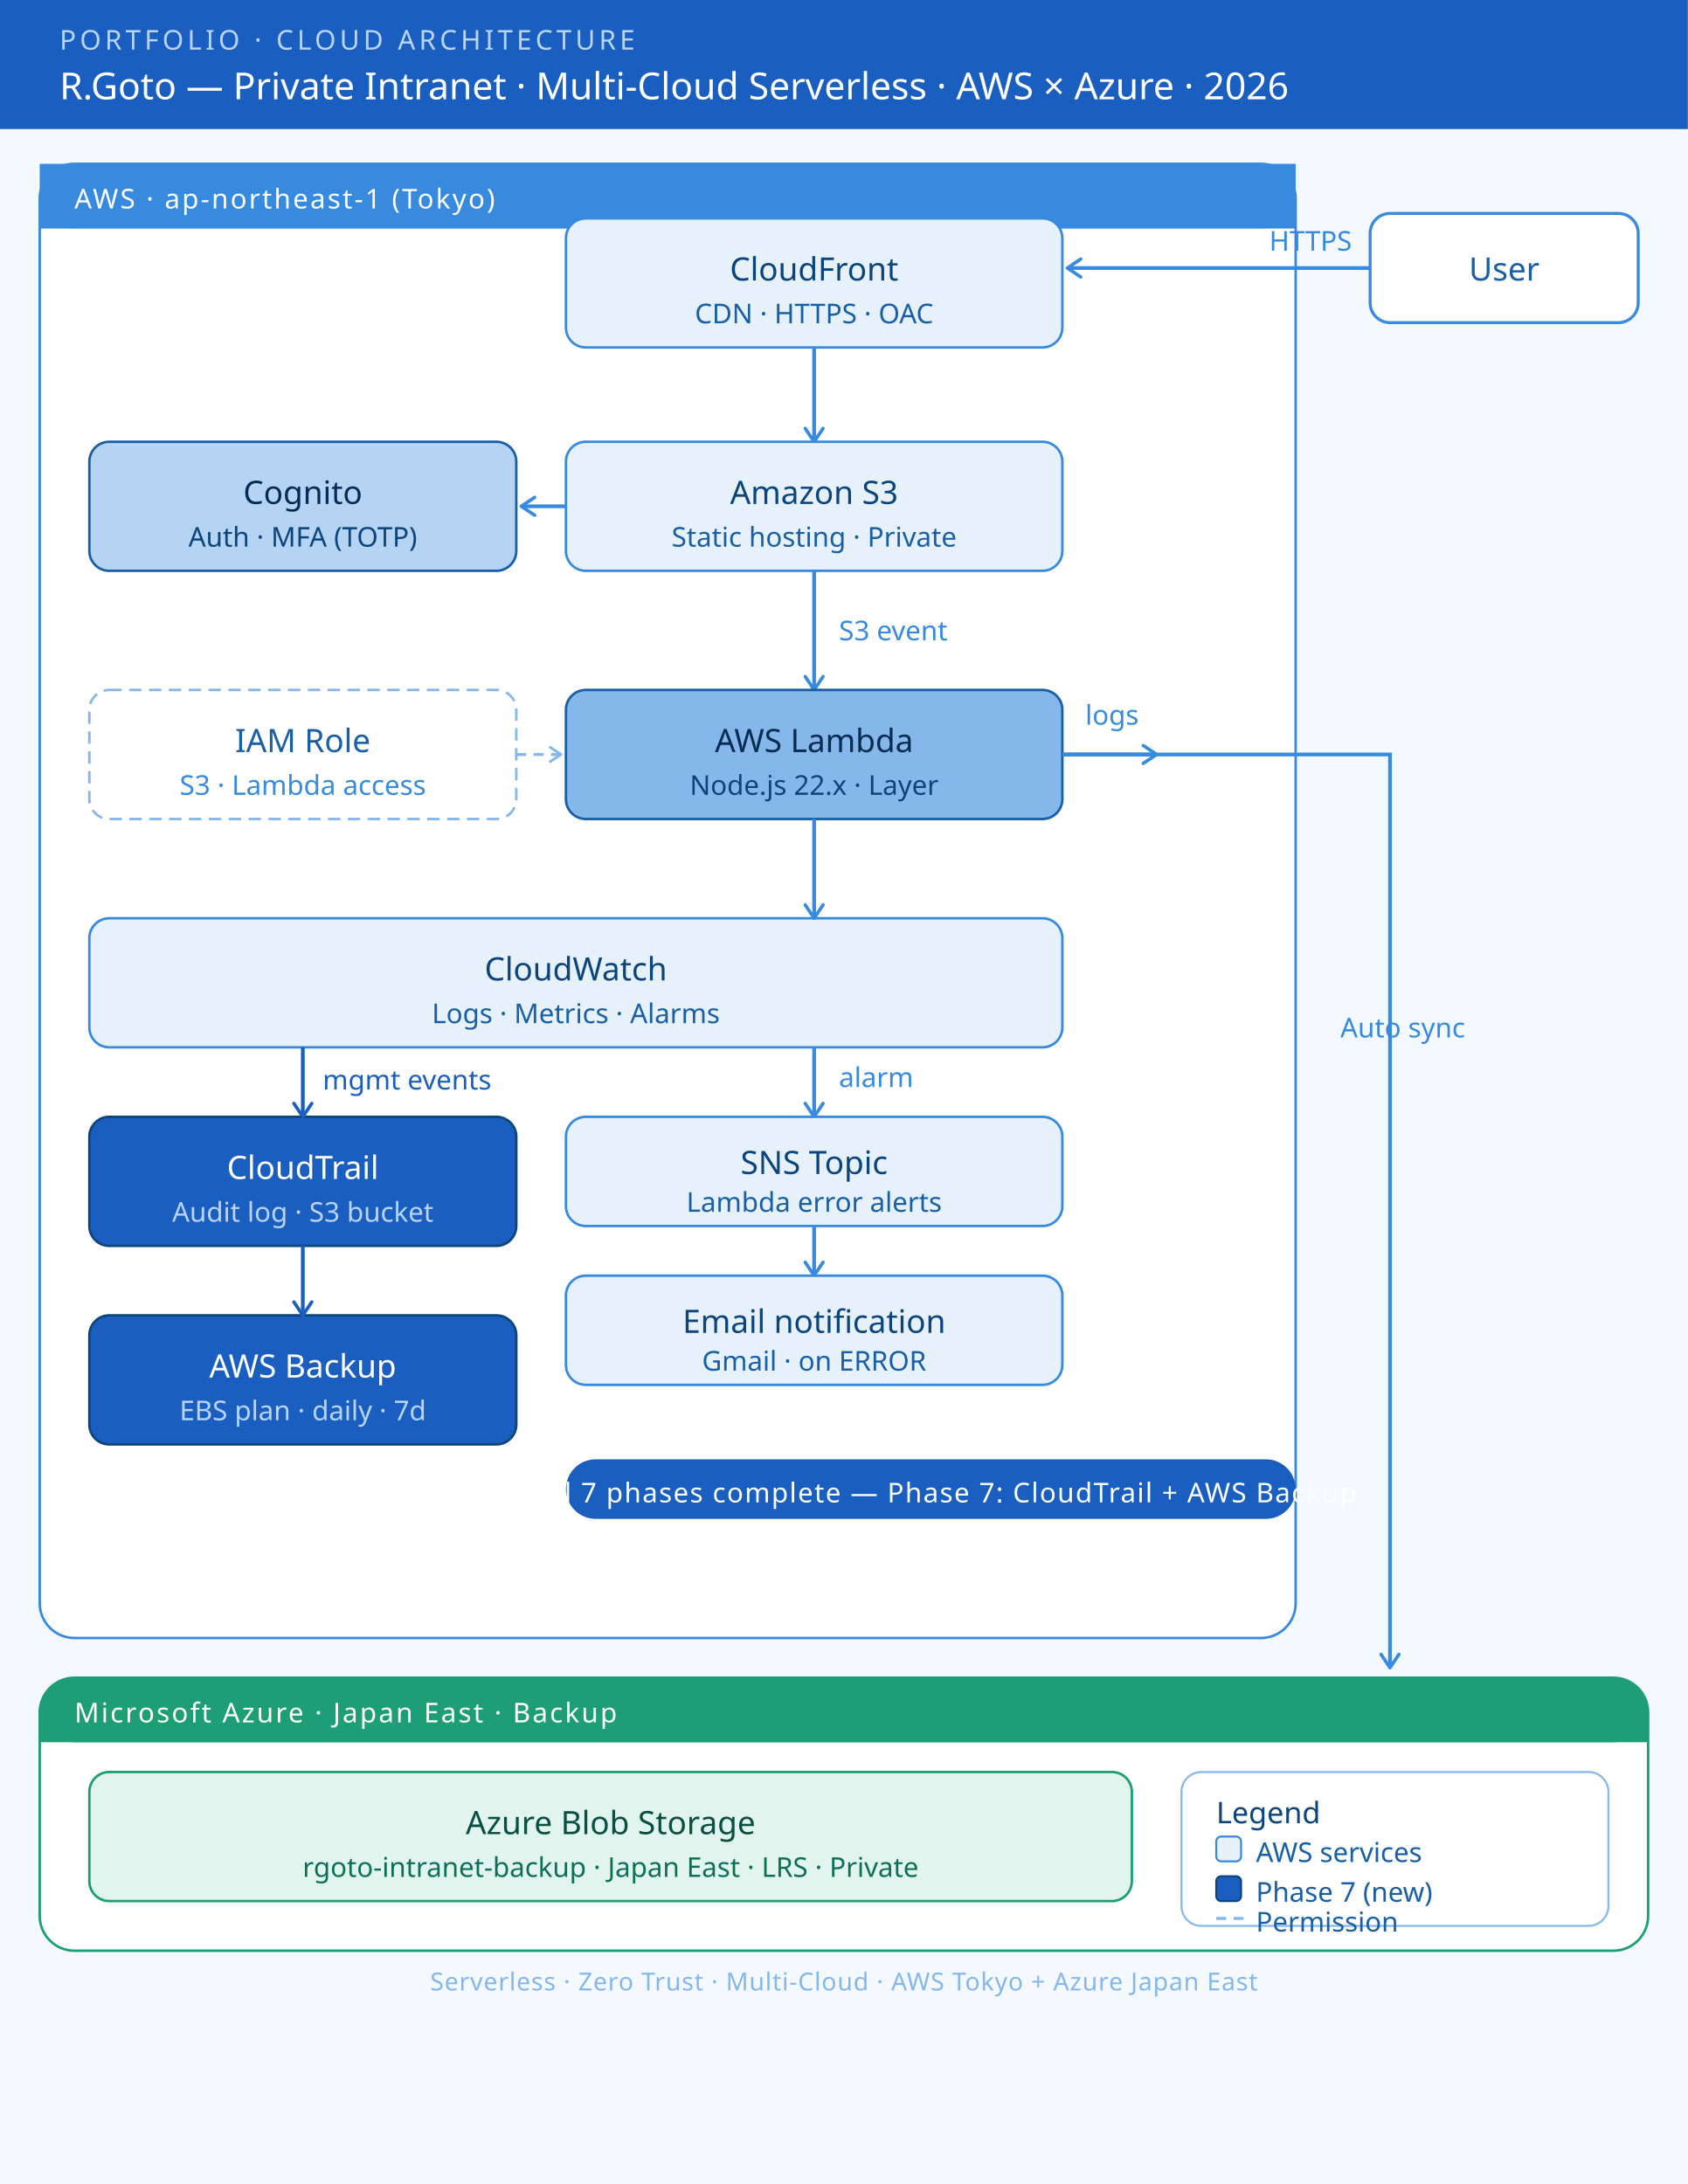
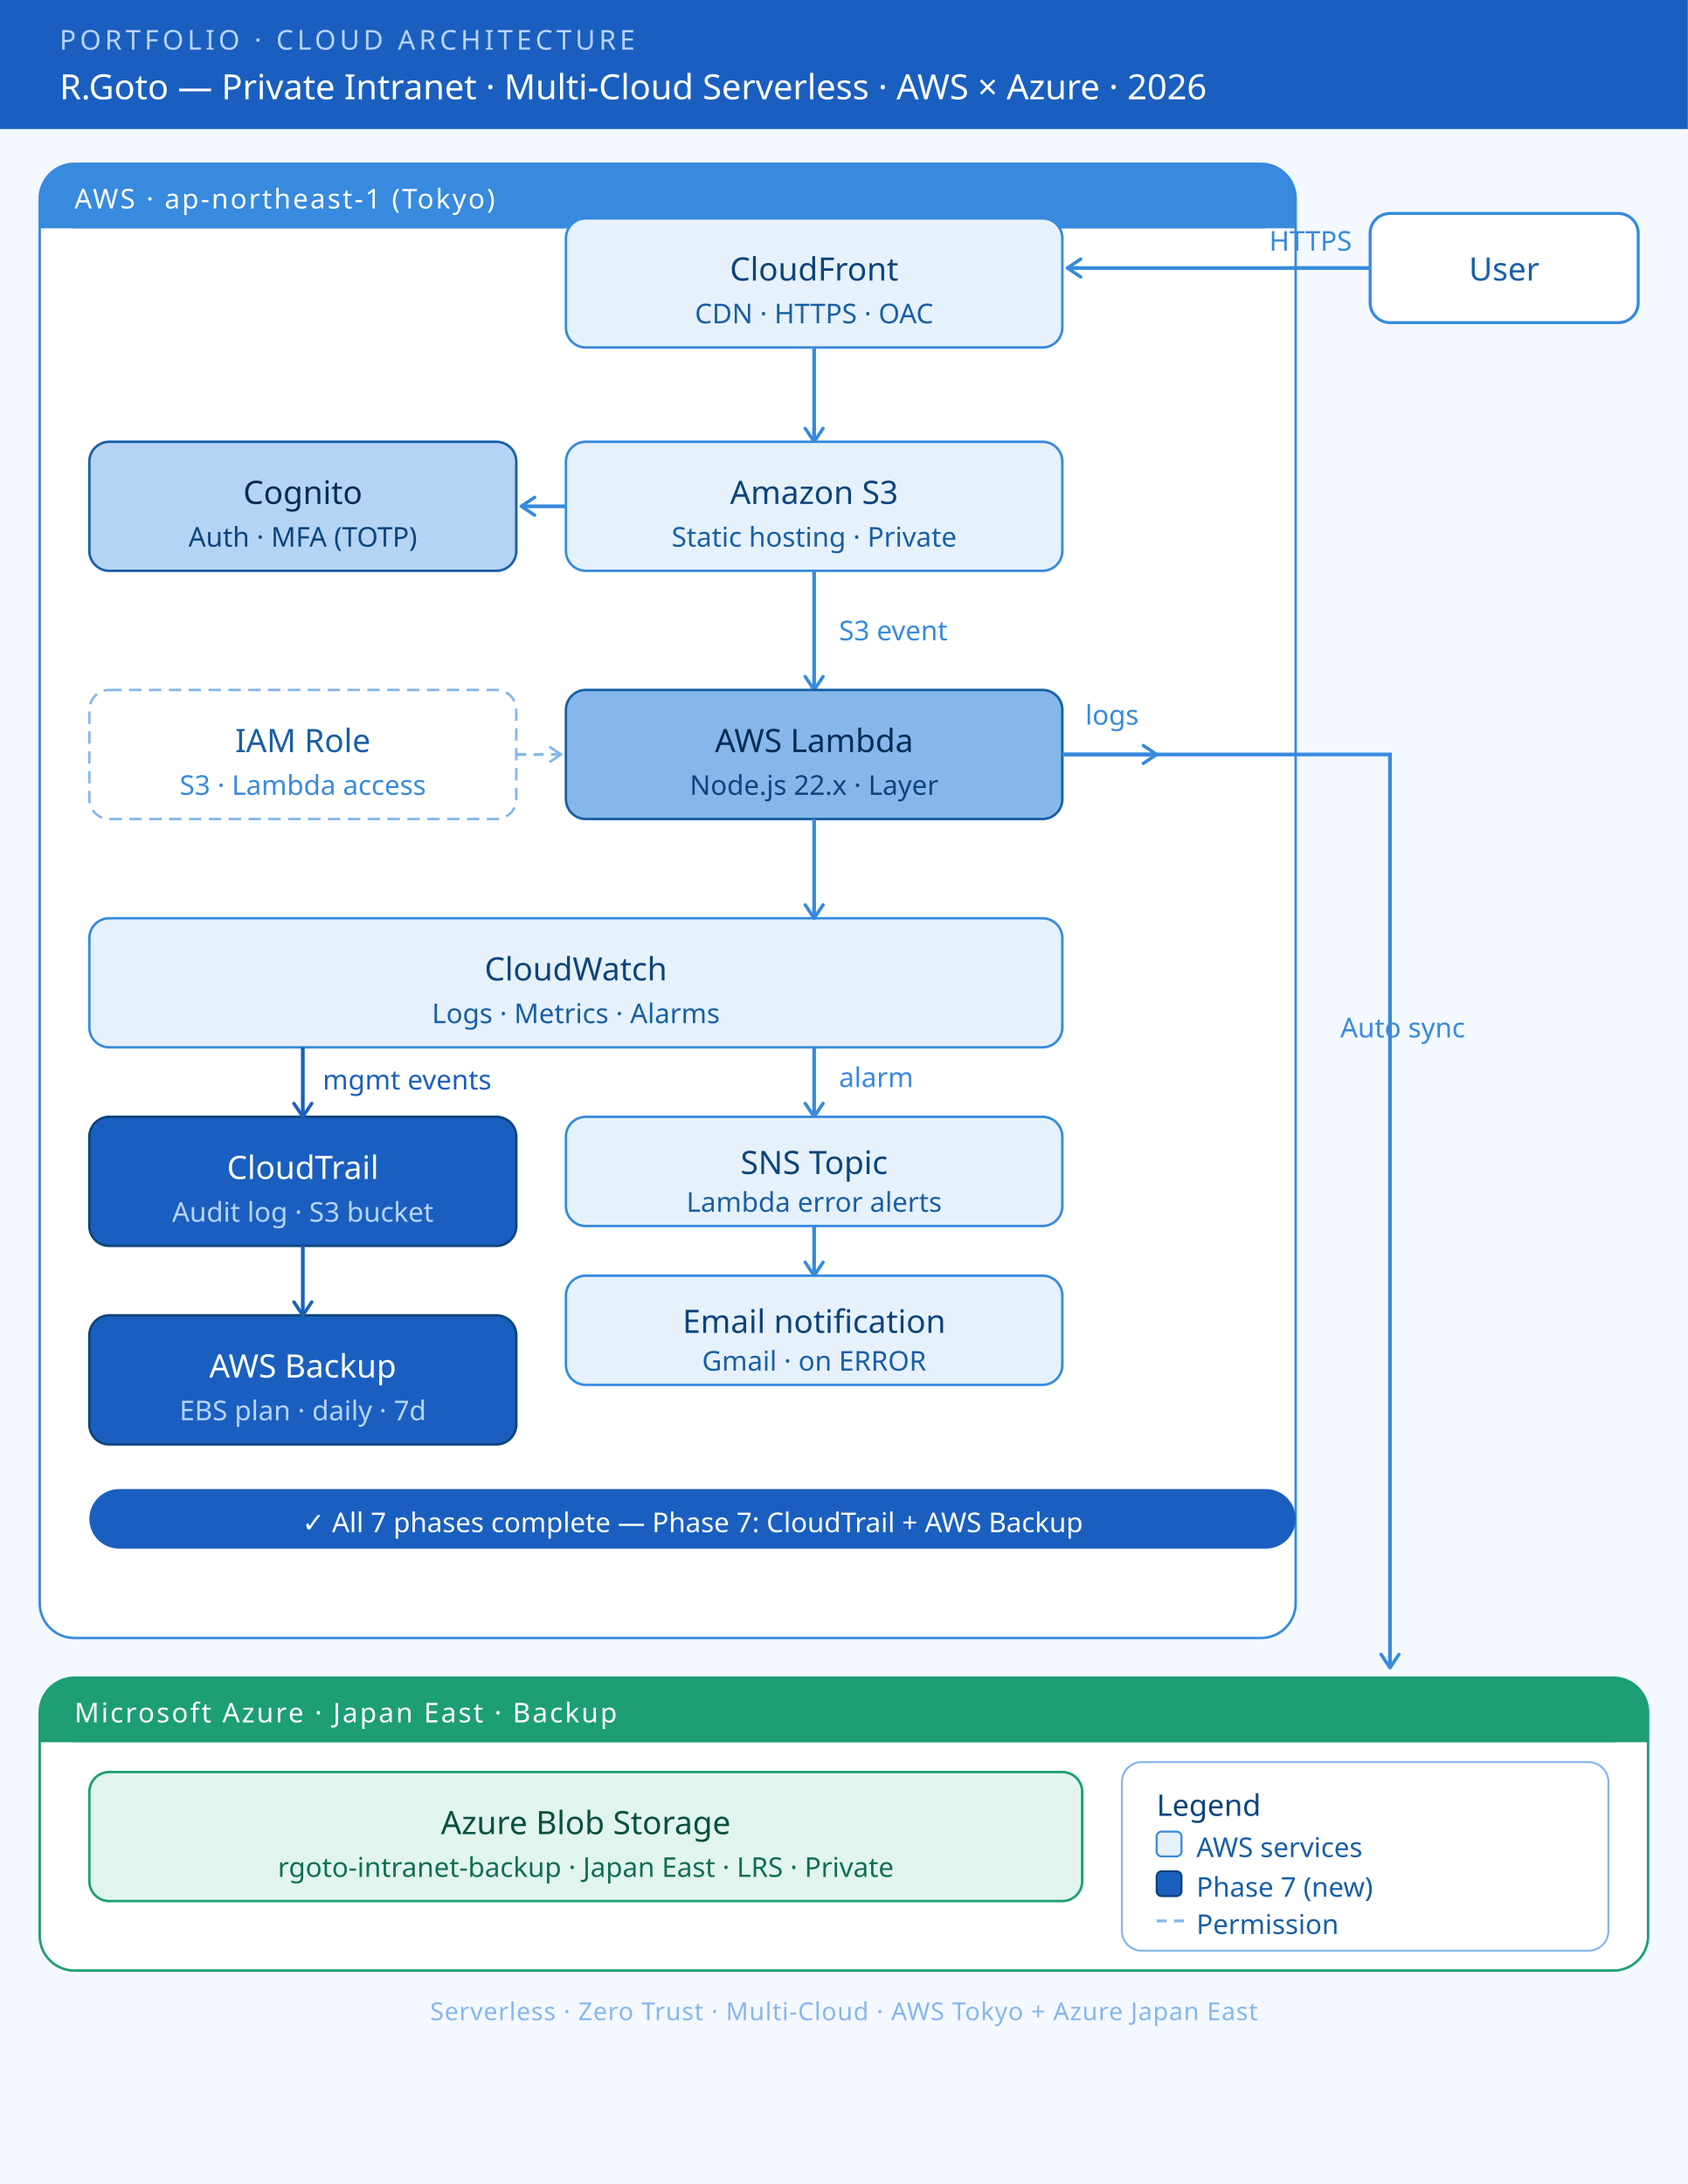
<svg xmlns="http://www.w3.org/2000/svg" width="100%" viewBox="0 0 680 880" role="img">
  <defs>
    <marker id="arr" viewBox="0 0 10 10" refX="8" refY="5" markerWidth="6" markerHeight="6" orient="auto-start-reverse">
      <path d="M2 1L8 5L2 9" fill="none" stroke="context-stroke" stroke-width="1.5" stroke-linecap="round" stroke-linejoin="round" />
    </marker>
  </defs>
-   <rect x="0" y="0" width="680" height="880" rx="0" fill="#F4F8FF" />
-   <rect x="0" y="0" width="680" height="52" rx="0" fill="#1A5FBF" />
+   <rect x="0" y="0" width="680" height="880" fill="#F4F8FF" />
+   <rect x="0" y="0" width="680" height="52" fill="#1A5FBF" />
  <text x="24" y="20" style="font-size:11px;font-weight:500;fill:#B8D4FF;font-family:sans-serif;letter-spacing:1.5px">PORTFOLIO · CLOUD ARCHITECTURE</text>
-   <text x="24" y="40" style="font-size:15px;font-weight:500;fill:#FFFFFF;font-family:sans-serif">R.Goto — Private Intranet · Multi-Cloud Serverless · AWS × Azure · 2026</text>
+   <text x="24" y="40" style="font-size:14px;font-weight:500;fill:#FFFFFF;font-family:sans-serif">R.Goto — Private Intranet · Multi-Cloud Serverless · AWS × Azure · 2026</text>
  <rect x="16" y="66" width="506" height="594" rx="14" fill="#FFFFFF" stroke="#378ADD" stroke-width="1" />
-   <rect x="16" y="66" width="506" height="26" rx="0" fill="#378ADD" />
  <rect x="16" y="66" width="506" height="26" rx="14" fill="#378ADD" />
  <rect x="16" y="79" width="506" height="13" fill="#378ADD" />
  <text x="30" y="84" style="font-size:11px;font-weight:500;fill:#FFFFFF;font-family:sans-serif;letter-spacing:0.8px">AWS · ap-northeast-1 (Tokyo)</text>
  <rect x="552" y="86" width="108" height="44" rx="8" fill="#FFFFFF" stroke="#378ADD" stroke-width="1.2" />
  <text x="606" y="108" text-anchor="middle" dominant-baseline="central" style="font-size:13px;font-weight:500;fill:#185FA5;font-family:sans-serif">User</text>
  <text x="528" y="101" text-anchor="middle" style="font-size:11px;fill:#378ADD;font-family:sans-serif">HTTPS</text>
  <line x1="552" y1="108" x2="430" y2="108" marker-end="url(#arr)" stroke="#378ADD" stroke-width="1.5" fill="none" />
  <rect x="228" y="88" width="200" height="52" rx="8" fill="#E6F1FB" stroke="#378ADD" stroke-width="1" />
  <text x="328" y="108" text-anchor="middle" dominant-baseline="central" style="font-size:13px;font-weight:500;fill:#0C447C;font-family:sans-serif">CloudFront</text>
  <text x="328" y="126" text-anchor="middle" dominant-baseline="central" style="font-size:11px;fill:#185FA5;font-family:sans-serif">CDN · HTTPS · OAC</text>
  <line x1="328" y1="140" x2="328" y2="178" marker-end="url(#arr)" stroke="#378ADD" stroke-width="1.5" fill="none" />
  <rect x="228" y="178" width="200" height="52" rx="8" fill="#E6F1FB" stroke="#378ADD" stroke-width="1" />
  <text x="328" y="198" text-anchor="middle" dominant-baseline="central" style="font-size:13px;font-weight:500;fill:#0C447C;font-family:sans-serif">Amazon S3</text>
  <text x="328" y="216" text-anchor="middle" dominant-baseline="central" style="font-size:11px;fill:#185FA5;font-family:sans-serif">Static hosting · Private</text>
  <line x1="228" y1="204" x2="210" y2="204" marker-end="url(#arr)" stroke="#378ADD" stroke-width="1.5" fill="none" />
  <rect x="36" y="178" width="172" height="52" rx="8" fill="#B5D4F4" stroke="#185FA5" stroke-width="1" />
  <text x="122" y="198" text-anchor="middle" dominant-baseline="central" style="font-size:13px;font-weight:500;fill:#042C53;font-family:sans-serif">Cognito</text>
  <text x="122" y="216" text-anchor="middle" dominant-baseline="central" style="font-size:11px;fill:#0C447C;font-family:sans-serif">Auth · MFA (TOTP)</text>
  <text x="338" y="258" style="font-size:11px;fill:#378ADD;font-family:sans-serif">S3 event</text>
  <line x1="328" y1="230" x2="328" y2="278" marker-end="url(#arr)" stroke="#378ADD" stroke-width="1.5" fill="none" />
  <rect x="36" y="278" width="172" height="52" rx="8" fill="#FFFFFF" stroke="#85B7EB" stroke-width="1" stroke-dasharray="5 3" />
  <text x="122" y="298" text-anchor="middle" dominant-baseline="central" style="font-size:13px;font-weight:500;fill:#185FA5;font-family:sans-serif">IAM Role</text>
  <text x="122" y="316" text-anchor="middle" dominant-baseline="central" style="font-size:11px;fill:#378ADD;font-family:sans-serif">S3 · Lambda access</text>
  <line x1="208" y1="304" x2="226" y2="304" stroke-dasharray="4 3" stroke="#85B7EB" stroke-width="1.2" marker-end="url(#arr)" fill="none" />
  <rect x="228" y="278" width="200" height="52" rx="8" fill="#85B7EB" stroke="#185FA5" stroke-width="1" />
  <text x="328" y="298" text-anchor="middle" dominant-baseline="central" style="font-size:13px;font-weight:500;fill:#042C53;font-family:sans-serif">AWS Lambda</text>
  <text x="328" y="316" text-anchor="middle" dominant-baseline="central" style="font-size:11px;fill:#0C447C;font-family:sans-serif">Node.js 22.x · Layer</text>
  <text x="448" y="292" text-anchor="middle" style="font-size:11px;fill:#378ADD;font-family:sans-serif">logs</text>
  <line x1="428" y1="304" x2="466" y2="304" marker-end="url(#arr)" stroke="#378ADD" stroke-width="1.5" fill="none" />
  <rect x="36" y="370" width="392" height="52" rx="8" fill="#E6F1FB" stroke="#378ADD" stroke-width="1" />
  <text x="232" y="390" text-anchor="middle" dominant-baseline="central" style="font-size:13px;font-weight:500;fill:#0C447C;font-family:sans-serif">CloudWatch</text>
  <text x="232" y="408" text-anchor="middle" dominant-baseline="central" style="font-size:11px;fill:#185FA5;font-family:sans-serif">Logs · Metrics · Alarms</text>
  <line x1="328" y1="330" x2="328" y2="370" marker-end="url(#arr)" stroke="#378ADD" stroke-width="1.5" fill="none" />
  <text x="338" y="438" style="font-size:11px;fill:#378ADD;font-family:sans-serif">alarm</text>
  <line x1="328" y1="422" x2="328" y2="450" marker-end="url(#arr)" stroke="#378ADD" stroke-width="1.5" fill="none" />
  <rect x="228" y="450" width="200" height="44" rx="8" fill="#E6F1FB" stroke="#378ADD" stroke-width="1" />
  <text x="328" y="468" text-anchor="middle" dominant-baseline="central" style="font-size:13px;font-weight:500;fill:#0C447C;font-family:sans-serif">SNS Topic</text>
  <text x="328" y="484" text-anchor="middle" dominant-baseline="central" style="font-size:11px;fill:#185FA5;font-family:sans-serif">Lambda error alerts</text>
  <line x1="328" y1="494" x2="328" y2="514" marker-end="url(#arr)" stroke="#378ADD" stroke-width="1.5" fill="none" />
  <rect x="228" y="514" width="200" height="44" rx="8" fill="#E6F1FB" stroke="#378ADD" stroke-width="1" />
  <text x="328" y="532" text-anchor="middle" dominant-baseline="central" style="font-size:13px;font-weight:500;fill:#0C447C;font-family:sans-serif">Email notification</text>
  <text x="328" y="548" text-anchor="middle" dominant-baseline="central" style="font-size:11px;fill:#185FA5;font-family:sans-serif">Gmail · on ERROR</text>
  <rect x="36" y="450" width="172" height="52" rx="8" fill="#1A5FBF" stroke="#0C447C" stroke-width="1" />
  <text x="122" y="470" text-anchor="middle" dominant-baseline="central" style="font-size:13px;font-weight:500;fill:#FFFFFF;font-family:sans-serif">CloudTrail</text>
  <text x="122" y="488" text-anchor="middle" dominant-baseline="central" style="font-size:11px;fill:#B8D4FF;font-family:sans-serif">Audit log · S3 bucket</text>
  <line x1="122" y1="422" x2="122" y2="450" marker-end="url(#arr)" stroke="#1A5FBF" stroke-width="1.5" fill="none" />
  <text x="130" y="439" style="font-size:11px;fill:#1A5FBF;font-family:sans-serif">mgmt events</text>
  <rect x="36" y="530" width="172" height="52" rx="8" fill="#1A5FBF" stroke="#0C447C" stroke-width="1" />
  <text x="122" y="550" text-anchor="middle" dominant-baseline="central" style="font-size:13px;font-weight:500;fill:#FFFFFF;font-family:sans-serif">AWS Backup</text>
  <text x="122" y="568" text-anchor="middle" dominant-baseline="central" style="font-size:11px;fill:#B8D4FF;font-family:sans-serif">EBS plan · daily · 7d</text>
  <line x1="122" y1="502" x2="122" y2="530" marker-end="url(#arr)" stroke="#1A5FBF" stroke-width="1.5" fill="none" />
-   <rect x="228" y="588" width="294" height="24" rx="12" fill="#1A5FBF" />
-   <text x="375" y="600" text-anchor="middle" dominant-baseline="central" style="font-size:11px;font-weight:500;fill:#FFFFFF;font-family:sans-serif;letter-spacing:0.5px">✓ All 7 phases complete — Phase 7: CloudTrail + AWS Backup</text>
+   <rect x="36" y="600" width="486" height="24" rx="12" fill="#1A5FBF" />
+   <text x="279" y="612" text-anchor="middle" dominant-baseline="central" style="font-size:11px;font-weight:500;fill:#FFFFFF;font-family:sans-serif">✓ All 7 phases complete — Phase 7: CloudTrail + AWS Backup</text>
  <text x="540" y="418" style="font-size:11px;fill:#378ADD;font-family:sans-serif">Auto sync</text>
  <path d="M 428 304 L 560 304 L 560 672" marker-end="url(#arr)" stroke="#378ADD" stroke-width="1.5" fill="none" />
-   <rect x="16" y="676" width="648" height="110" rx="14" fill="#FFFFFF" stroke="#1D9E75" stroke-width="1" />
+   <rect x="16" y="676" width="648" height="118" rx="14" fill="#FFFFFF" stroke="#1D9E75" stroke-width="1" />
  <rect x="16" y="676" width="648" height="26" rx="14" fill="#1D9E75" />
  <rect x="16" y="689" width="648" height="13" fill="#1D9E75" />
  <text x="30" y="694" style="font-size:11px;font-weight:500;fill:#FFFFFF;font-family:sans-serif;letter-spacing:0.8px">Microsoft Azure · Japan East · Backup</text>
-   <rect x="36" y="714" width="420" height="52" rx="8" fill="#E1F5EE" stroke="#1D9E75" stroke-width="1" />
-   <text x="246" y="734" text-anchor="middle" dominant-baseline="central" style="font-size:13px;font-weight:500;fill:#085041;font-family:sans-serif">Azure Blob Storage</text>
-   <text x="246" y="752" text-anchor="middle" dominant-baseline="central" style="font-size:11px;fill:#0F6E56;font-family:sans-serif">rgoto-intranet-backup · Japan East · LRS · Private</text>
-   <rect x="476" y="714" width="172" height="62" rx="8" fill="#FFFFFF" stroke="#85B7EB" stroke-width="0.8" />
-   <text x="490" y="730" dominant-baseline="central" style="font-size:12px;font-weight:500;fill:#0C447C;font-family:sans-serif">Legend</text>
-   <rect x="490" y="740" width="10" height="10" rx="2" fill="#E6F1FB" stroke="#378ADD" stroke-width="0.8" />
-   <text x="506" y="746" dominant-baseline="central" style="font-size:11px;fill:#185FA5;font-family:sans-serif">AWS services</text>
-   <rect x="490" y="756" width="10" height="10" rx="2" fill="#1A5FBF" stroke="#0C447C" stroke-width="0.8" />
-   <text x="506" y="762" dominant-baseline="central" style="font-size:11px;fill:#185FA5;font-family:sans-serif">Phase 7 (new)</text>
-   <line x1="490" y1="773" x2="502" y2="773" stroke="#85B7EB" stroke-width="1.2" stroke-dasharray="4 3" />
-   <text x="506" y="774" dominant-baseline="central" style="font-size:11px;fill:#185FA5;font-family:sans-serif">Permission</text>
-   <text x="340" y="802" text-anchor="middle" style="font-size:10px;fill:#85B7EB;font-family:sans-serif;letter-spacing:0.3px">Serverless · Zero Trust · Multi-Cloud · AWS Tokyo + Azure Japan East</text>
+   <rect x="36" y="714" width="400" height="52" rx="8" fill="#E1F5EE" stroke="#1D9E75" stroke-width="1" />
+   <text x="236" y="734" text-anchor="middle" dominant-baseline="central" style="font-size:13px;font-weight:500;fill:#085041;font-family:sans-serif">Azure Blob Storage</text>
+   <text x="236" y="752" text-anchor="middle" dominant-baseline="central" style="font-size:11px;fill:#0F6E56;font-family:sans-serif">rgoto-intranet-backup · Japan East · LRS · Private</text>
+   <rect x="452" y="710" width="196" height="76" rx="8" fill="#FFFFFF" stroke="#85B7EB" stroke-width="0.8" />
+   <text x="466" y="727" dominant-baseline="central" style="font-size:12px;font-weight:500;fill:#0C447C;font-family:sans-serif">Legend</text>
+   <rect x="466" y="738" width="10" height="10" rx="2" fill="#E6F1FB" stroke="#378ADD" stroke-width="0.8" />
+   <text x="482" y="744" dominant-baseline="central" style="font-size:11px;fill:#185FA5;font-family:sans-serif">AWS services</text>
+   <rect x="466" y="754" width="10" height="10" rx="2" fill="#1A5FBF" stroke="#0C447C" stroke-width="0.8" />
+   <text x="482" y="760" dominant-baseline="central" style="font-size:11px;fill:#185FA5;font-family:sans-serif">Phase 7 (new)</text>
+   <line x1="466" y1="774" x2="478" y2="774" stroke="#85B7EB" stroke-width="1.2" stroke-dasharray="4 3" />
+   <text x="482" y="775" dominant-baseline="central" style="font-size:11px;fill:#185FA5;font-family:sans-serif">Permission</text>
+   <text x="340" y="814" text-anchor="middle" style="font-size:10px;fill:#85B7EB;font-family:sans-serif;letter-spacing:0.3px">Serverless · Zero Trust · Multi-Cloud · AWS Tokyo + Azure Japan East</text>
</svg>
